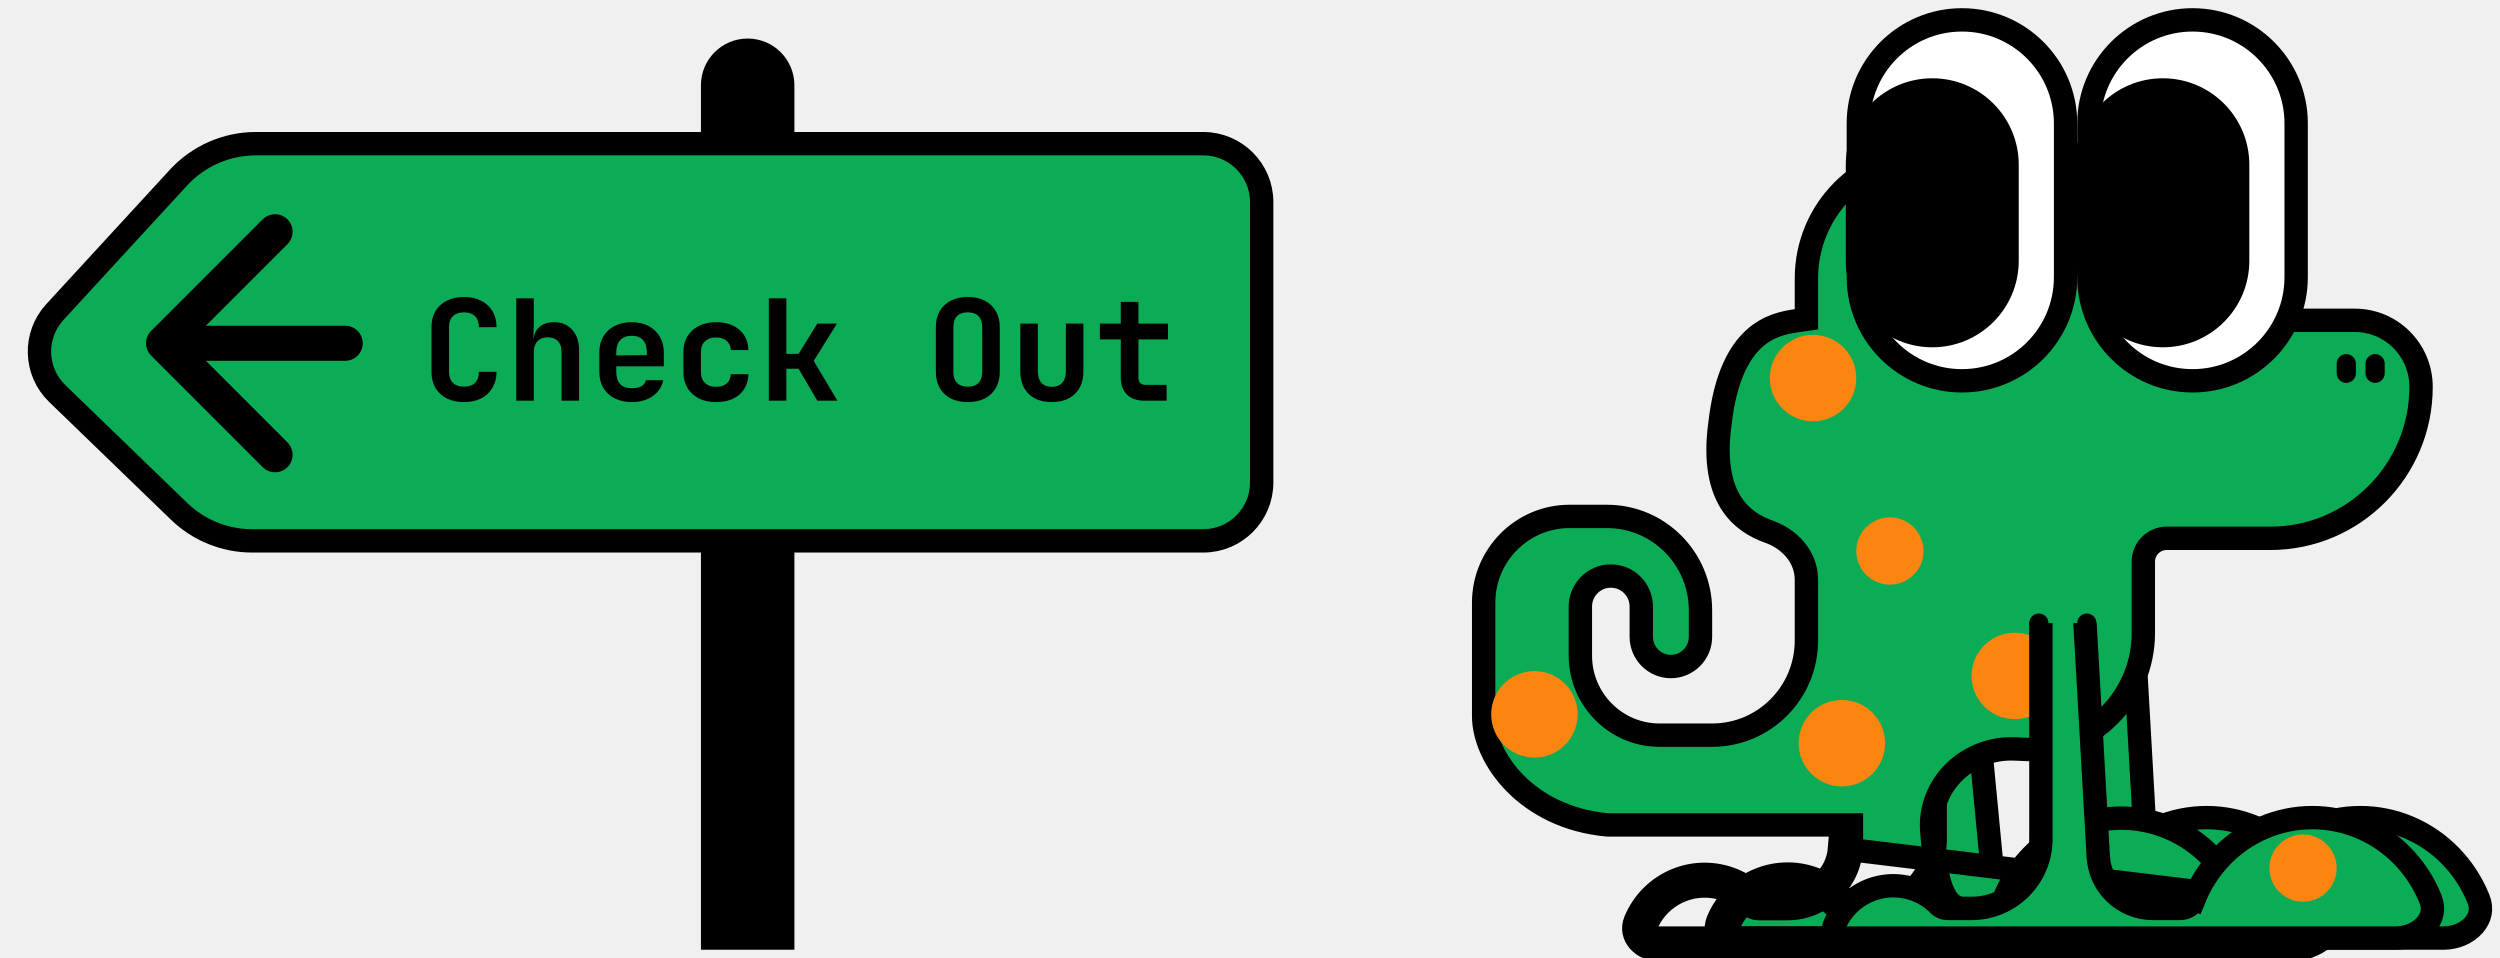
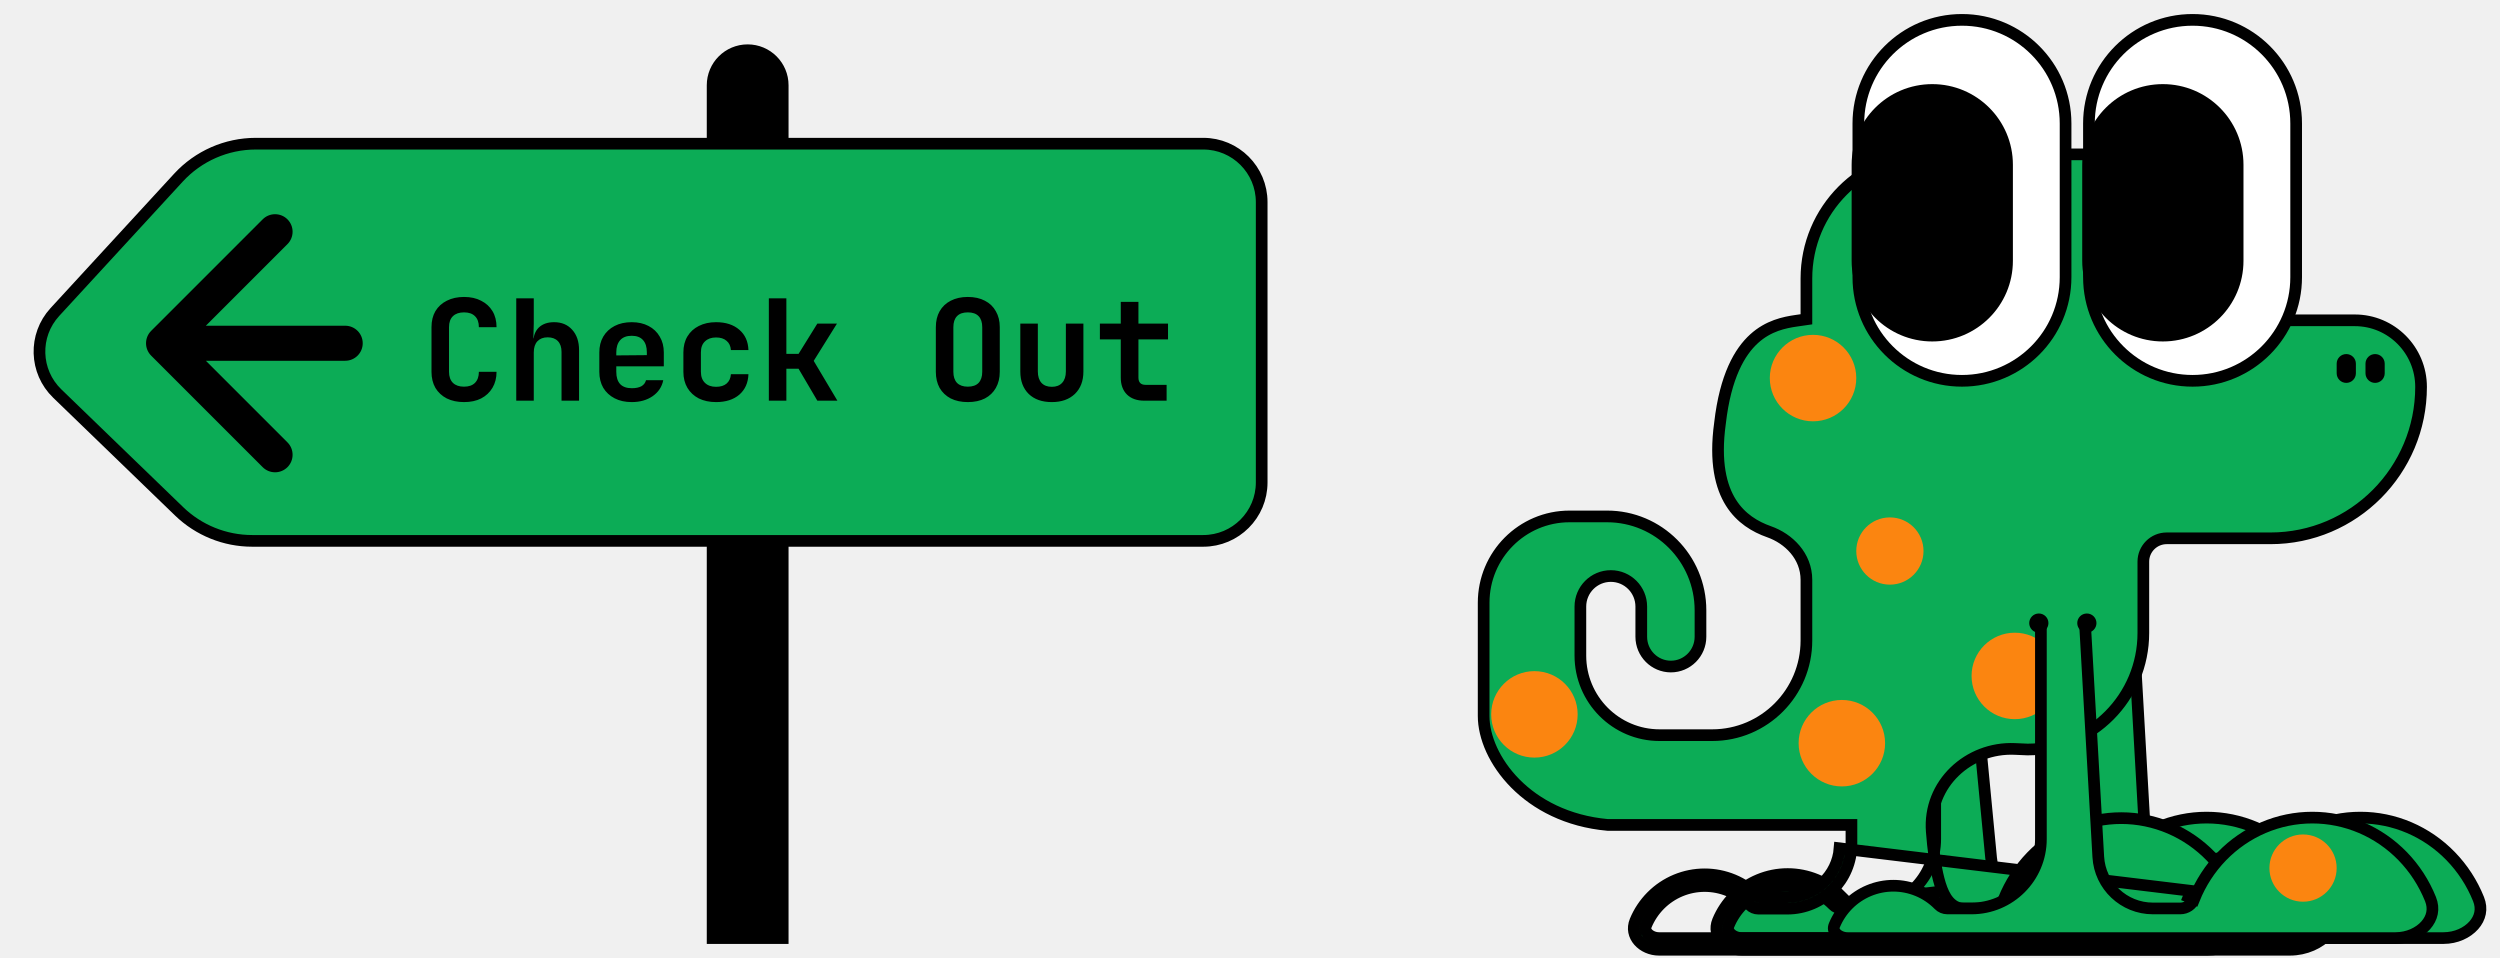
<svg xmlns="http://www.w3.org/2000/svg" width="214" height="82" viewBox="0 0 214 82" fill="none">
-   <path d="M67 7.299C67 5.642 65.657 4.299 64 4.299C62.343 4.299 61 5.642 61 7.299V80.299H67V7.299Z" fill="black" stroke="black" stroke-width="2" />
-   <path d="M4.697 26.71C2.861 28.707 2.952 31.804 4.903 33.689L15.332 43.77C17.01 45.392 19.253 46.299 21.587 46.299H103C105.761 46.299 108 44.06 108 41.299V17.299C108 14.538 105.761 12.299 103 12.299H21.9C19.382 12.299 16.98 13.354 15.275 15.207L4.697 26.71Z" fill="#0CAC56" stroke="black" stroke-width="2" />
+   <path d="M67 7.299C67 5.642 65.657 4.299 64 4.299C62.343 4.299 61 5.642 61 7.299V80.299H67V7.299Z" fill="black" stroke="black" strokeWidth="2" />
+   <path d="M4.697 26.71C2.861 28.707 2.952 31.804 4.903 33.689L15.332 43.77C17.01 45.392 19.253 46.299 21.587 46.299H103C105.761 46.299 108 44.06 108 41.299V17.299C108 14.538 105.761 12.299 103 12.299H21.9C19.382 12.299 16.98 13.354 15.275 15.207L4.697 26.71Z" fill="#0CAC56" stroke="black" strokeWidth="2" />
  <path d="M39.72 34.419C39.16 34.419 38.668 34.315 38.244 34.107C37.828 33.891 37.504 33.591 37.272 33.207C37.048 32.815 36.936 32.355 36.936 31.827V28.011C36.936 27.475 37.048 27.015 37.272 26.631C37.504 26.247 37.828 25.951 38.244 25.743C38.668 25.527 39.16 25.419 39.72 25.419C40.288 25.419 40.776 25.527 41.184 25.743C41.6 25.951 41.924 26.247 42.156 26.631C42.388 27.015 42.504 27.475 42.504 28.011H40.992C40.992 27.595 40.88 27.279 40.656 27.063C40.44 26.847 40.128 26.739 39.72 26.739C39.312 26.739 38.996 26.847 38.772 27.063C38.548 27.279 38.436 27.591 38.436 27.999V31.827C38.436 32.235 38.548 32.551 38.772 32.775C38.996 32.991 39.312 33.099 39.72 33.099C40.128 33.099 40.44 32.991 40.656 32.775C40.88 32.551 40.992 32.235 40.992 31.827H42.504C42.504 32.347 42.388 32.803 42.156 33.195C41.924 33.587 41.6 33.891 41.184 34.107C40.776 34.315 40.288 34.419 39.72 34.419ZM44.191 34.299V25.539H45.691V27.699L45.655 28.959H46.063L45.655 29.307C45.655 28.763 45.811 28.339 46.123 28.035C46.443 27.731 46.879 27.579 47.431 27.579C48.079 27.579 48.595 27.795 48.979 28.227C49.371 28.659 49.567 29.239 49.567 29.967V34.299H48.067V30.123C48.067 29.723 47.963 29.415 47.755 29.199C47.547 28.983 47.255 28.875 46.879 28.875C46.511 28.875 46.219 28.987 46.003 29.211C45.795 29.435 45.691 29.755 45.691 30.171V34.299H44.191ZM54.074 34.419C53.514 34.419 53.026 34.311 52.61 34.095C52.194 33.879 51.87 33.579 51.638 33.195C51.414 32.803 51.302 32.347 51.302 31.827V30.171C51.302 29.651 51.414 29.199 51.638 28.815C51.87 28.423 52.194 28.119 52.61 27.903C53.026 27.687 53.514 27.579 54.074 27.579C54.626 27.579 55.106 27.687 55.514 27.903C55.93 28.119 56.25 28.423 56.474 28.815C56.706 29.199 56.822 29.651 56.822 30.171V31.359H52.754V31.827C52.754 32.291 52.866 32.643 53.09 32.883C53.314 33.115 53.646 33.231 54.086 33.231C54.422 33.231 54.694 33.175 54.902 33.063C55.11 32.943 55.242 32.771 55.298 32.547H56.774C56.662 33.115 56.358 33.571 55.862 33.915C55.374 34.251 54.778 34.419 54.074 34.419ZM55.37 30.519V30.159C55.37 29.703 55.262 29.355 55.046 29.115C54.83 28.867 54.506 28.743 54.074 28.743C53.642 28.743 53.314 28.867 53.09 29.115C52.866 29.363 52.754 29.715 52.754 30.171V30.423L55.478 30.399L55.37 30.519ZM61.294 34.419C60.734 34.419 60.242 34.315 59.818 34.107C59.402 33.891 59.078 33.591 58.846 33.207C58.614 32.815 58.498 32.355 58.498 31.827V30.171C58.498 29.635 58.614 29.175 58.846 28.791C59.078 28.407 59.402 28.111 59.818 27.903C60.242 27.687 60.734 27.579 61.294 27.579C62.126 27.579 62.79 27.795 63.286 28.227C63.782 28.651 64.042 29.231 64.066 29.967H62.566C62.542 29.623 62.418 29.359 62.194 29.175C61.978 28.983 61.678 28.887 61.294 28.887C60.894 28.887 60.578 28.999 60.346 29.223C60.114 29.439 59.998 29.751 59.998 30.159V31.827C59.998 32.235 60.114 32.551 60.346 32.775C60.578 32.999 60.894 33.111 61.294 33.111C61.678 33.111 61.978 33.019 62.194 32.835C62.418 32.643 62.542 32.375 62.566 32.031H64.066C64.042 32.767 63.782 33.351 63.286 33.783C62.79 34.207 62.126 34.419 61.294 34.419ZM65.813 34.299V25.539H67.313V30.291H68.357L69.965 27.699H71.645L69.653 30.891L71.681 34.299H69.965L68.357 31.563H67.313V34.299H65.813ZM82.844 34.419C82.284 34.419 81.796 34.315 81.38 34.107C80.972 33.891 80.656 33.591 80.432 33.207C80.216 32.815 80.108 32.355 80.108 31.827V28.011C80.108 27.483 80.216 27.027 80.432 26.643C80.656 26.251 80.972 25.951 81.38 25.743C81.796 25.527 82.284 25.419 82.844 25.419C83.412 25.419 83.9 25.527 84.308 25.743C84.716 25.951 85.028 26.251 85.244 26.643C85.468 27.027 85.58 27.479 85.58 27.999V31.827C85.58 32.355 85.468 32.815 85.244 33.207C85.028 33.591 84.716 33.891 84.308 34.107C83.9 34.315 83.412 34.419 82.844 34.419ZM82.844 33.099C83.252 33.099 83.56 32.991 83.768 32.775C83.976 32.551 84.08 32.235 84.08 31.827V28.011C84.08 27.595 83.976 27.279 83.768 27.063C83.56 26.847 83.252 26.739 82.844 26.739C82.436 26.739 82.128 26.847 81.92 27.063C81.712 27.279 81.608 27.595 81.608 28.011V31.827C81.608 32.235 81.712 32.551 81.92 32.775C82.136 32.991 82.444 33.099 82.844 33.099ZM90.039 34.419C89.199 34.419 88.539 34.187 88.059 33.723C87.579 33.251 87.339 32.611 87.339 31.803V27.699H88.839V31.791C88.839 32.215 88.943 32.543 89.151 32.775C89.359 32.999 89.655 33.111 90.039 33.111C90.415 33.111 90.707 32.999 90.915 32.775C91.131 32.543 91.239 32.215 91.239 31.791V27.699H92.739V31.803C92.739 32.611 92.495 33.251 92.007 33.723C91.519 34.187 90.863 34.419 90.039 34.419ZM97.954 34.299C97.322 34.299 96.826 34.123 96.466 33.771C96.114 33.419 95.938 32.935 95.938 32.319V29.055H94.15V27.699H95.938V25.839H97.45V27.699H99.982V29.055H97.45V32.319C97.45 32.735 97.654 32.943 98.062 32.943H99.862V34.299H97.954Z" fill="black" />
  <path d="M29.549 30.882C30.378 30.882 31.049 30.211 31.049 29.382C31.049 28.554 30.378 27.882 29.549 27.882L29.549 30.882ZM12.939 28.322C12.354 28.907 12.354 29.857 12.939 30.443L22.485 39.989C23.071 40.575 24.021 40.575 24.607 39.989C25.192 39.403 25.192 38.453 24.607 37.868L16.121 29.382L24.607 20.897C25.192 20.311 25.192 19.362 24.607 18.776C24.021 18.19 23.071 18.19 22.485 18.776L12.939 28.322ZM29.549 27.882L14 27.882L14 30.882L29.549 30.882L29.549 27.882Z" fill="black" />
-   <path d="M170.043 77.423L170.043 77.423L170.077 77.457C170.268 77.653 170.53 77.763 170.805 77.763H172.875C176.155 77.763 178.813 75.105 178.813 71.825V51.226C178.813 50.219 179.63 49.402 180.638 49.402C181.605 49.402 182.404 50.157 182.459 51.123L183.725 73.345C183.866 75.825 185.918 77.763 188.402 77.763H190.743C191.274 77.763 191.737 77.437 191.929 76.961L191.001 76.588L191.929 76.961C192.481 75.586 193.291 74.339 194.31 73.29C195.328 72.241 196.536 71.411 197.863 70.844C199.19 70.278 200.611 69.987 202.045 69.987C203.48 69.987 204.901 70.278 206.228 70.844C207.555 71.411 208.763 72.241 209.781 73.29C210.8 74.339 211.609 75.586 212.162 76.961C212.503 77.807 212.304 78.59 211.756 79.207C211.186 79.85 210.237 80.299 209.172 80.299H162.264C161.83 80.299 161.462 80.114 161.259 79.884C161.078 79.679 161.029 79.459 161.136 79.201C161.411 78.536 161.813 77.932 162.32 77.423C162.828 76.915 163.43 76.511 164.092 76.236C164.755 75.961 165.465 75.819 166.182 75.819C166.899 75.819 167.609 75.961 168.271 76.236C168.933 76.511 169.536 76.915 170.043 77.423Z" fill="#0CAC56" stroke="black" stroke-width="2" />
-   <path d="M156.884 77.423L156.884 77.423L156.917 77.457C157.109 77.653 157.371 77.763 157.645 77.763H159.716C162.995 77.763 165.654 75.105 165.654 71.825V62.794C165.654 61.757 166.495 60.916 167.532 60.916C168.499 60.916 169.308 61.651 169.401 62.614L170.44 73.451C170.674 75.896 172.729 77.763 175.186 77.763H177.584C178.114 77.763 178.578 77.437 178.769 76.961C179.322 75.586 180.132 74.339 181.151 73.29C182.169 72.241 183.377 71.411 184.704 70.844C186.031 70.278 187.452 69.987 188.886 69.987C190.321 69.987 191.742 70.278 193.069 70.844C194.396 71.411 195.603 72.241 196.622 73.29L197.339 72.594M156.884 77.423L157.592 76.717C156.992 76.115 156.279 75.638 155.495 75.313C154.711 74.987 153.871 74.819 153.022 74.819C152.174 74.819 151.334 74.987 150.55 75.313C149.766 75.638 149.053 76.115 148.453 76.717C147.853 77.319 147.377 78.033 147.052 78.819C146.516 80.118 147.7 81.299 149.105 81.299L196.013 81.299C198.679 81.299 200.926 79.061 199.931 76.588C199.33 75.094 198.45 73.737 197.339 72.594M156.884 77.423C156.376 76.915 155.774 76.511 155.112 76.236C154.449 75.961 153.739 75.819 153.022 75.819C152.306 75.819 151.596 75.961 150.933 76.236C150.271 76.511 149.669 76.915 149.161 77.423C148.654 77.932 148.251 78.536 147.977 79.201C147.87 79.459 147.919 79.679 148.1 79.884C148.303 80.114 148.671 80.299 149.105 80.299L196.013 80.299C197.077 80.299 198.027 79.85 198.597 79.207C199.145 78.59 199.344 77.807 199.003 76.961C198.45 75.586 197.641 74.339 196.622 73.29L197.339 72.594M156.884 77.423L197.339 72.594" fill="#0CAC56" stroke="black" stroke-width="2" />
-   <path d="M153.771 27.455L154.629 27.331V26.465V23.837C154.629 17.966 159.363 13.215 165.194 13.215H184.47C188.171 13.215 191.18 16.232 191.18 19.963V26.419V27.419H192.18H201.575C204.701 27.419 207.243 29.967 207.243 33.12C207.243 40.282 201.466 46.08 194.351 46.08H185.47C184.365 46.08 183.47 46.975 183.47 48.08V54.182C183.47 59.689 179.034 64.146 173.568 64.158L172.463 64.11C168.514 63.937 165.043 67.109 165.359 71.176C165.473 72.645 165.655 74.138 165.957 75.284C166.105 75.85 166.301 76.403 166.576 76.837C166.841 77.253 167.328 77.78 168.096 77.78H170.341C170.873 77.78 171.334 77.451 171.524 76.977C172.074 75.608 172.879 74.366 173.891 73.321C174.904 72.276 176.104 71.449 177.423 70.885C178.741 70.322 180.153 70.032 181.578 70.032C183.003 70.032 184.416 70.322 185.734 70.885C187.053 71.449 188.253 72.276 189.265 73.321C190.278 74.366 191.082 75.608 191.632 76.977C191.665 77.06 191.698 77.143 191.729 77.227L191.729 77.227C192.023 78.011 191.833 78.732 191.329 79.299C190.805 79.888 189.939 80.299 188.967 80.299H142.016C141.59 80.299 141.228 80.116 141.028 79.888C140.849 79.686 140.801 79.466 140.907 79.209C141.18 78.547 141.58 77.945 142.084 77.439C142.588 76.933 143.186 76.531 143.844 76.257C144.502 75.984 145.206 75.843 145.918 75.843C146.63 75.843 147.335 75.984 147.993 76.257C148.651 76.531 149.249 76.933 149.753 77.439L149.753 77.439L149.786 77.473L149.787 77.474C149.977 77.668 150.239 77.78 150.515 77.78H152.986C156.027 77.78 158.484 75.304 158.484 72.26V71.614V70.614H157.484H137.61C130.689 69.99 127 64.882 127 61.284V51.599C127 47.511 130.297 44.206 134.353 44.206H137.565C141.977 44.206 145.561 47.801 145.561 52.245V54.505C145.561 55.918 144.422 57.056 143.027 57.056C141.632 57.056 140.493 55.918 140.493 54.505L140.493 51.922C140.493 50.483 139.331 49.308 137.887 49.308C136.443 49.308 135.28 50.483 135.28 51.922V56.119C135.28 59.876 138.313 62.93 142.063 62.93H146.561C151.021 62.93 154.629 59.298 154.629 54.828V49.634C154.629 47.593 153.107 46.105 151.43 45.516C150.244 45.099 149.01 44.371 148.164 43.022C147.318 41.675 146.773 39.573 147.23 36.24L147.232 36.229L147.233 36.218C147.697 32.18 148.929 30.105 150.151 28.994C151.378 27.88 152.736 27.604 153.771 27.455ZM157.47 72.614C157.29 74.945 155.351 76.78 152.986 76.78H150.515C150.51 76.78 150.505 76.778 150.501 76.774L150.462 76.734C149.865 76.134 149.157 75.659 148.377 75.334C147.598 75.01 146.762 74.843 145.918 74.843C145.074 74.843 144.239 75.01 143.459 75.334C142.68 75.659 141.972 76.134 141.375 76.734C140.778 77.333 140.305 78.045 139.982 78.828C139.449 80.122 140.623 81.299 142.016 81.299H188.967C191.451 81.299 193.54 79.212 192.665 76.876L157.47 72.614Z" fill="#0CAC56" stroke="black" stroke-width="2" />
+   <path d="M170.043 77.423L170.043 77.423L170.077 77.457C170.268 77.653 170.53 77.763 170.805 77.763H172.875C176.155 77.763 178.813 75.105 178.813 71.825V51.226C178.813 50.219 179.63 49.402 180.638 49.402C181.605 49.402 182.404 50.157 182.459 51.123L183.725 73.345C183.866 75.825 185.918 77.763 188.402 77.763H190.743C191.274 77.763 191.737 77.437 191.929 76.961L191.001 76.588L191.929 76.961C192.481 75.586 193.291 74.339 194.31 73.29C195.328 72.241 196.536 71.411 197.863 70.844C199.19 70.278 200.611 69.987 202.045 69.987C203.48 69.987 204.901 70.278 206.228 70.844C207.555 71.411 208.763 72.241 209.781 73.29C210.8 74.339 211.609 75.586 212.162 76.961C212.503 77.807 212.304 78.59 211.756 79.207C211.186 79.85 210.237 80.299 209.172 80.299H162.264C161.83 80.299 161.462 80.114 161.259 79.884C161.078 79.679 161.029 79.459 161.136 79.201C161.411 78.536 161.813 77.932 162.32 77.423C162.828 76.915 163.43 76.511 164.092 76.236C164.755 75.961 165.465 75.819 166.182 75.819C166.899 75.819 167.609 75.961 168.271 76.236C168.933 76.511 169.536 76.915 170.043 77.423Z" fill="#0CAC56" stroke="black" strokeWidth="2" />
+   <path d="M156.884 77.423L156.884 77.423L156.917 77.457C157.109 77.653 157.371 77.763 157.645 77.763H159.716C162.995 77.763 165.654 75.105 165.654 71.825V62.794C165.654 61.757 166.495 60.916 167.532 60.916C168.499 60.916 169.308 61.651 169.401 62.614L170.44 73.451C170.674 75.896 172.729 77.763 175.186 77.763H177.584C178.114 77.763 178.578 77.437 178.769 76.961C179.322 75.586 180.132 74.339 181.151 73.29C182.169 72.241 183.377 71.411 184.704 70.844C186.031 70.278 187.452 69.987 188.886 69.987C190.321 69.987 191.742 70.278 193.069 70.844C194.396 71.411 195.603 72.241 196.622 73.29L197.339 72.594M156.884 77.423L157.592 76.717C156.992 76.115 156.279 75.638 155.495 75.313C154.711 74.987 153.871 74.819 153.022 74.819C152.174 74.819 151.334 74.987 150.55 75.313C149.766 75.638 149.053 76.115 148.453 76.717C147.853 77.319 147.377 78.033 147.052 78.819C146.516 80.118 147.7 81.299 149.105 81.299L196.013 81.299C198.679 81.299 200.926 79.061 199.931 76.588C199.33 75.094 198.45 73.737 197.339 72.594M156.884 77.423C156.376 76.915 155.774 76.511 155.112 76.236C154.449 75.961 153.739 75.819 153.022 75.819C152.306 75.819 151.596 75.961 150.933 76.236C150.271 76.511 149.669 76.915 149.161 77.423C148.654 77.932 148.251 78.536 147.977 79.201C147.87 79.459 147.919 79.679 148.1 79.884C148.303 80.114 148.671 80.299 149.105 80.299L196.013 80.299C197.077 80.299 198.027 79.85 198.597 79.207C199.145 78.59 199.344 77.807 199.003 76.961C198.45 75.586 197.641 74.339 196.622 73.29L197.339 72.594M156.884 77.423L197.339 72.594" fill="#0CAC56" stroke="black" strokeWidth="2" />
+   <path d="M153.771 27.455L154.629 27.331V26.465V23.837C154.629 17.966 159.363 13.215 165.194 13.215H184.47C188.171 13.215 191.18 16.232 191.18 19.963V26.419V27.419H192.18H201.575C204.701 27.419 207.243 29.967 207.243 33.12C207.243 40.282 201.466 46.08 194.351 46.08H185.47C184.365 46.08 183.47 46.975 183.47 48.08V54.182C183.47 59.689 179.034 64.146 173.568 64.158L172.463 64.11C168.514 63.937 165.043 67.109 165.359 71.176C165.473 72.645 165.655 74.138 165.957 75.284C166.105 75.85 166.301 76.403 166.576 76.837C166.841 77.253 167.328 77.78 168.096 77.78H170.341C170.873 77.78 171.334 77.451 171.524 76.977C172.074 75.608 172.879 74.366 173.891 73.321C174.904 72.276 176.104 71.449 177.423 70.885C178.741 70.322 180.153 70.032 181.578 70.032C183.003 70.032 184.416 70.322 185.734 70.885C187.053 71.449 188.253 72.276 189.265 73.321C190.278 74.366 191.082 75.608 191.632 76.977C191.665 77.06 191.698 77.143 191.729 77.227L191.729 77.227C192.023 78.011 191.833 78.732 191.329 79.299C190.805 79.888 189.939 80.299 188.967 80.299H142.016C141.59 80.299 141.228 80.116 141.028 79.888C140.849 79.686 140.801 79.466 140.907 79.209C141.18 78.547 141.58 77.945 142.084 77.439C142.588 76.933 143.186 76.531 143.844 76.257C144.502 75.984 145.206 75.843 145.918 75.843C146.63 75.843 147.335 75.984 147.993 76.257C148.651 76.531 149.249 76.933 149.753 77.439L149.753 77.439L149.786 77.473L149.787 77.474C149.977 77.668 150.239 77.78 150.515 77.78H152.986C156.027 77.78 158.484 75.304 158.484 72.26V71.614V70.614H157.484H137.61C130.689 69.99 127 64.882 127 61.284V51.599C127 47.511 130.297 44.206 134.353 44.206H137.565C141.977 44.206 145.561 47.801 145.561 52.245V54.505C145.561 55.918 144.422 57.056 143.027 57.056C141.632 57.056 140.493 55.918 140.493 54.505L140.493 51.922C140.493 50.483 139.331 49.308 137.887 49.308C136.443 49.308 135.28 50.483 135.28 51.922V56.119C135.28 59.876 138.313 62.93 142.063 62.93H146.561C151.021 62.93 154.629 59.298 154.629 54.828V49.634C154.629 47.593 153.107 46.105 151.43 45.516C150.244 45.099 149.01 44.371 148.164 43.022C147.318 41.675 146.773 39.573 147.23 36.24L147.232 36.229L147.233 36.218C147.697 32.18 148.929 30.105 150.151 28.994C151.378 27.88 152.736 27.604 153.771 27.455ZM157.47 72.614C157.29 74.945 155.351 76.78 152.986 76.78H150.515C150.51 76.78 150.505 76.778 150.501 76.774L150.462 76.734C149.865 76.134 149.157 75.659 148.377 75.334C147.598 75.01 146.762 74.843 145.918 74.843C145.074 74.843 144.239 75.01 143.459 75.334C142.68 75.659 141.972 76.134 141.375 76.734C140.778 77.333 140.305 78.045 139.982 78.828C139.449 80.122 140.623 81.299 142.016 81.299H188.967C191.451 81.299 193.54 79.212 192.665 76.876L157.47 72.614Z" fill="#0CAC56" stroke="black" strokeWidth="2" />
  <circle cx="161.775" cy="47.168" r="2.878" fill="#FB8510" />
  <circle cx="155.196" cy="32.364" r="3.701" fill="#FB8510" />
  <circle cx="157.663" cy="63.617" r="3.701" fill="#FB8510" />
  <circle cx="131.346" cy="61.15" r="3.701" fill="#FB8510" />
  <circle cx="172.467" cy="57.86" r="3.701" fill="#FB8510" />
-   <rect x="159.075" y="1.701" width="17.738" height="30.897" rx="8.869" fill="white" stroke="black" stroke-width="2" />
-   <rect x="159" y="7.701" width="12.804" height="21.028" rx="6.402" fill="black" stroke="black" stroke-width="2" />
-   <rect x="178.813" y="1.701" width="17.738" height="30.897" rx="8.869" fill="white" stroke="black" stroke-width="2" />
-   <rect x="178.738" y="7.701" width="12.804" height="21.028" rx="6.402" fill="black" stroke="black" stroke-width="2" />
-   <path d="M165.931 77.423L165.931 77.423L165.964 77.457C166.156 77.653 166.418 77.763 166.692 77.763H168.763C172.042 77.763 174.701 75.105 174.701 71.825V51.226C174.701 50.219 175.518 49.402 176.525 49.402C177.493 49.402 178.292 50.157 178.347 51.123L179.613 73.345C179.754 75.825 181.806 77.763 184.29 77.763H186.631C187.161 77.763 187.625 77.437 187.816 76.961L186.889 76.588L187.816 76.961C188.369 75.586 189.179 74.339 190.197 73.29C191.216 72.241 192.424 71.411 193.751 70.844C195.078 70.278 196.499 69.987 197.933 69.987C199.368 69.987 200.789 70.278 202.116 70.844C203.443 71.411 204.65 72.241 205.669 73.29C206.688 74.339 207.497 75.586 208.05 76.961C208.39 77.807 208.192 78.59 207.644 79.207C207.074 79.85 206.124 80.299 205.06 80.299H158.152C157.718 80.299 157.35 80.114 157.147 79.884C156.966 79.679 156.917 79.459 157.024 79.201C157.298 78.536 157.701 77.932 158.208 77.423C158.715 76.915 159.318 76.511 159.98 76.236C160.643 75.961 161.352 75.819 162.069 75.819C162.786 75.819 163.496 75.961 164.159 76.236C164.821 76.511 165.423 76.915 165.931 77.423Z" fill="#0CAC56" stroke="black" stroke-width="2" />
+   <rect x="159.075" y="1.701" width="17.738" height="30.897" rx="8.869" fill="white" stroke="black" strokeWidth="2" />
+   <rect x="159" y="7.701" width="12.804" height="21.028" rx="6.402" fill="black" stroke="black" strokeWidth="2" />
+   <rect x="178.813" y="1.701" width="17.738" height="30.897" rx="8.869" fill="white" stroke="black" strokeWidth="2" />
+   <rect x="178.738" y="7.701" width="12.804" height="21.028" rx="6.402" fill="black" stroke="black" strokeWidth="2" />
+   <path d="M165.931 77.423L165.931 77.423L165.964 77.457C166.156 77.653 166.418 77.763 166.692 77.763H168.763C172.042 77.763 174.701 75.105 174.701 71.825V51.226C174.701 50.219 175.518 49.402 176.525 49.402C177.493 49.402 178.292 50.157 178.347 51.123L179.613 73.345C179.754 75.825 181.806 77.763 184.29 77.763H186.631C187.161 77.763 187.625 77.437 187.816 76.961L186.889 76.588L187.816 76.961C188.369 75.586 189.179 74.339 190.197 73.29C191.216 72.241 192.424 71.411 193.751 70.844C195.078 70.278 196.499 69.987 197.933 69.987C199.368 69.987 200.789 70.278 202.116 70.844C203.443 71.411 204.65 72.241 205.669 73.29C206.688 74.339 207.497 75.586 208.05 76.961C208.39 77.807 208.192 78.59 207.644 79.207C207.074 79.85 206.124 80.299 205.06 80.299H158.152C157.718 80.299 157.35 80.114 157.147 79.884C156.966 79.679 156.917 79.459 157.024 79.201C157.298 78.536 157.701 77.932 158.208 77.423C158.715 76.915 159.318 76.511 159.98 76.236C160.643 75.961 161.352 75.819 162.069 75.819C162.786 75.819 163.496 75.961 164.159 76.236C164.821 76.511 165.423 76.915 165.931 77.423Z" fill="#0CAC56" stroke="black" strokeWidth="2" />
  <rect x="202.486" y="30.308" width="1.645" height="2.467" rx="0.822" fill="black" />
  <rect x="200.019" y="30.308" width="1.645" height="2.467" rx="0.822" fill="black" />
  <rect x="172.056" y="47.579" width="8.224" height="5.757" fill="#0CAC56" />
  <circle cx="174.524" cy="53.337" r="0.822" fill="black" />
  <circle cx="178.635" cy="53.337" r="0.822" fill="black" />
  <circle cx="197.14" cy="74.308" r="2.878" fill="#FB8510" />
</svg>
